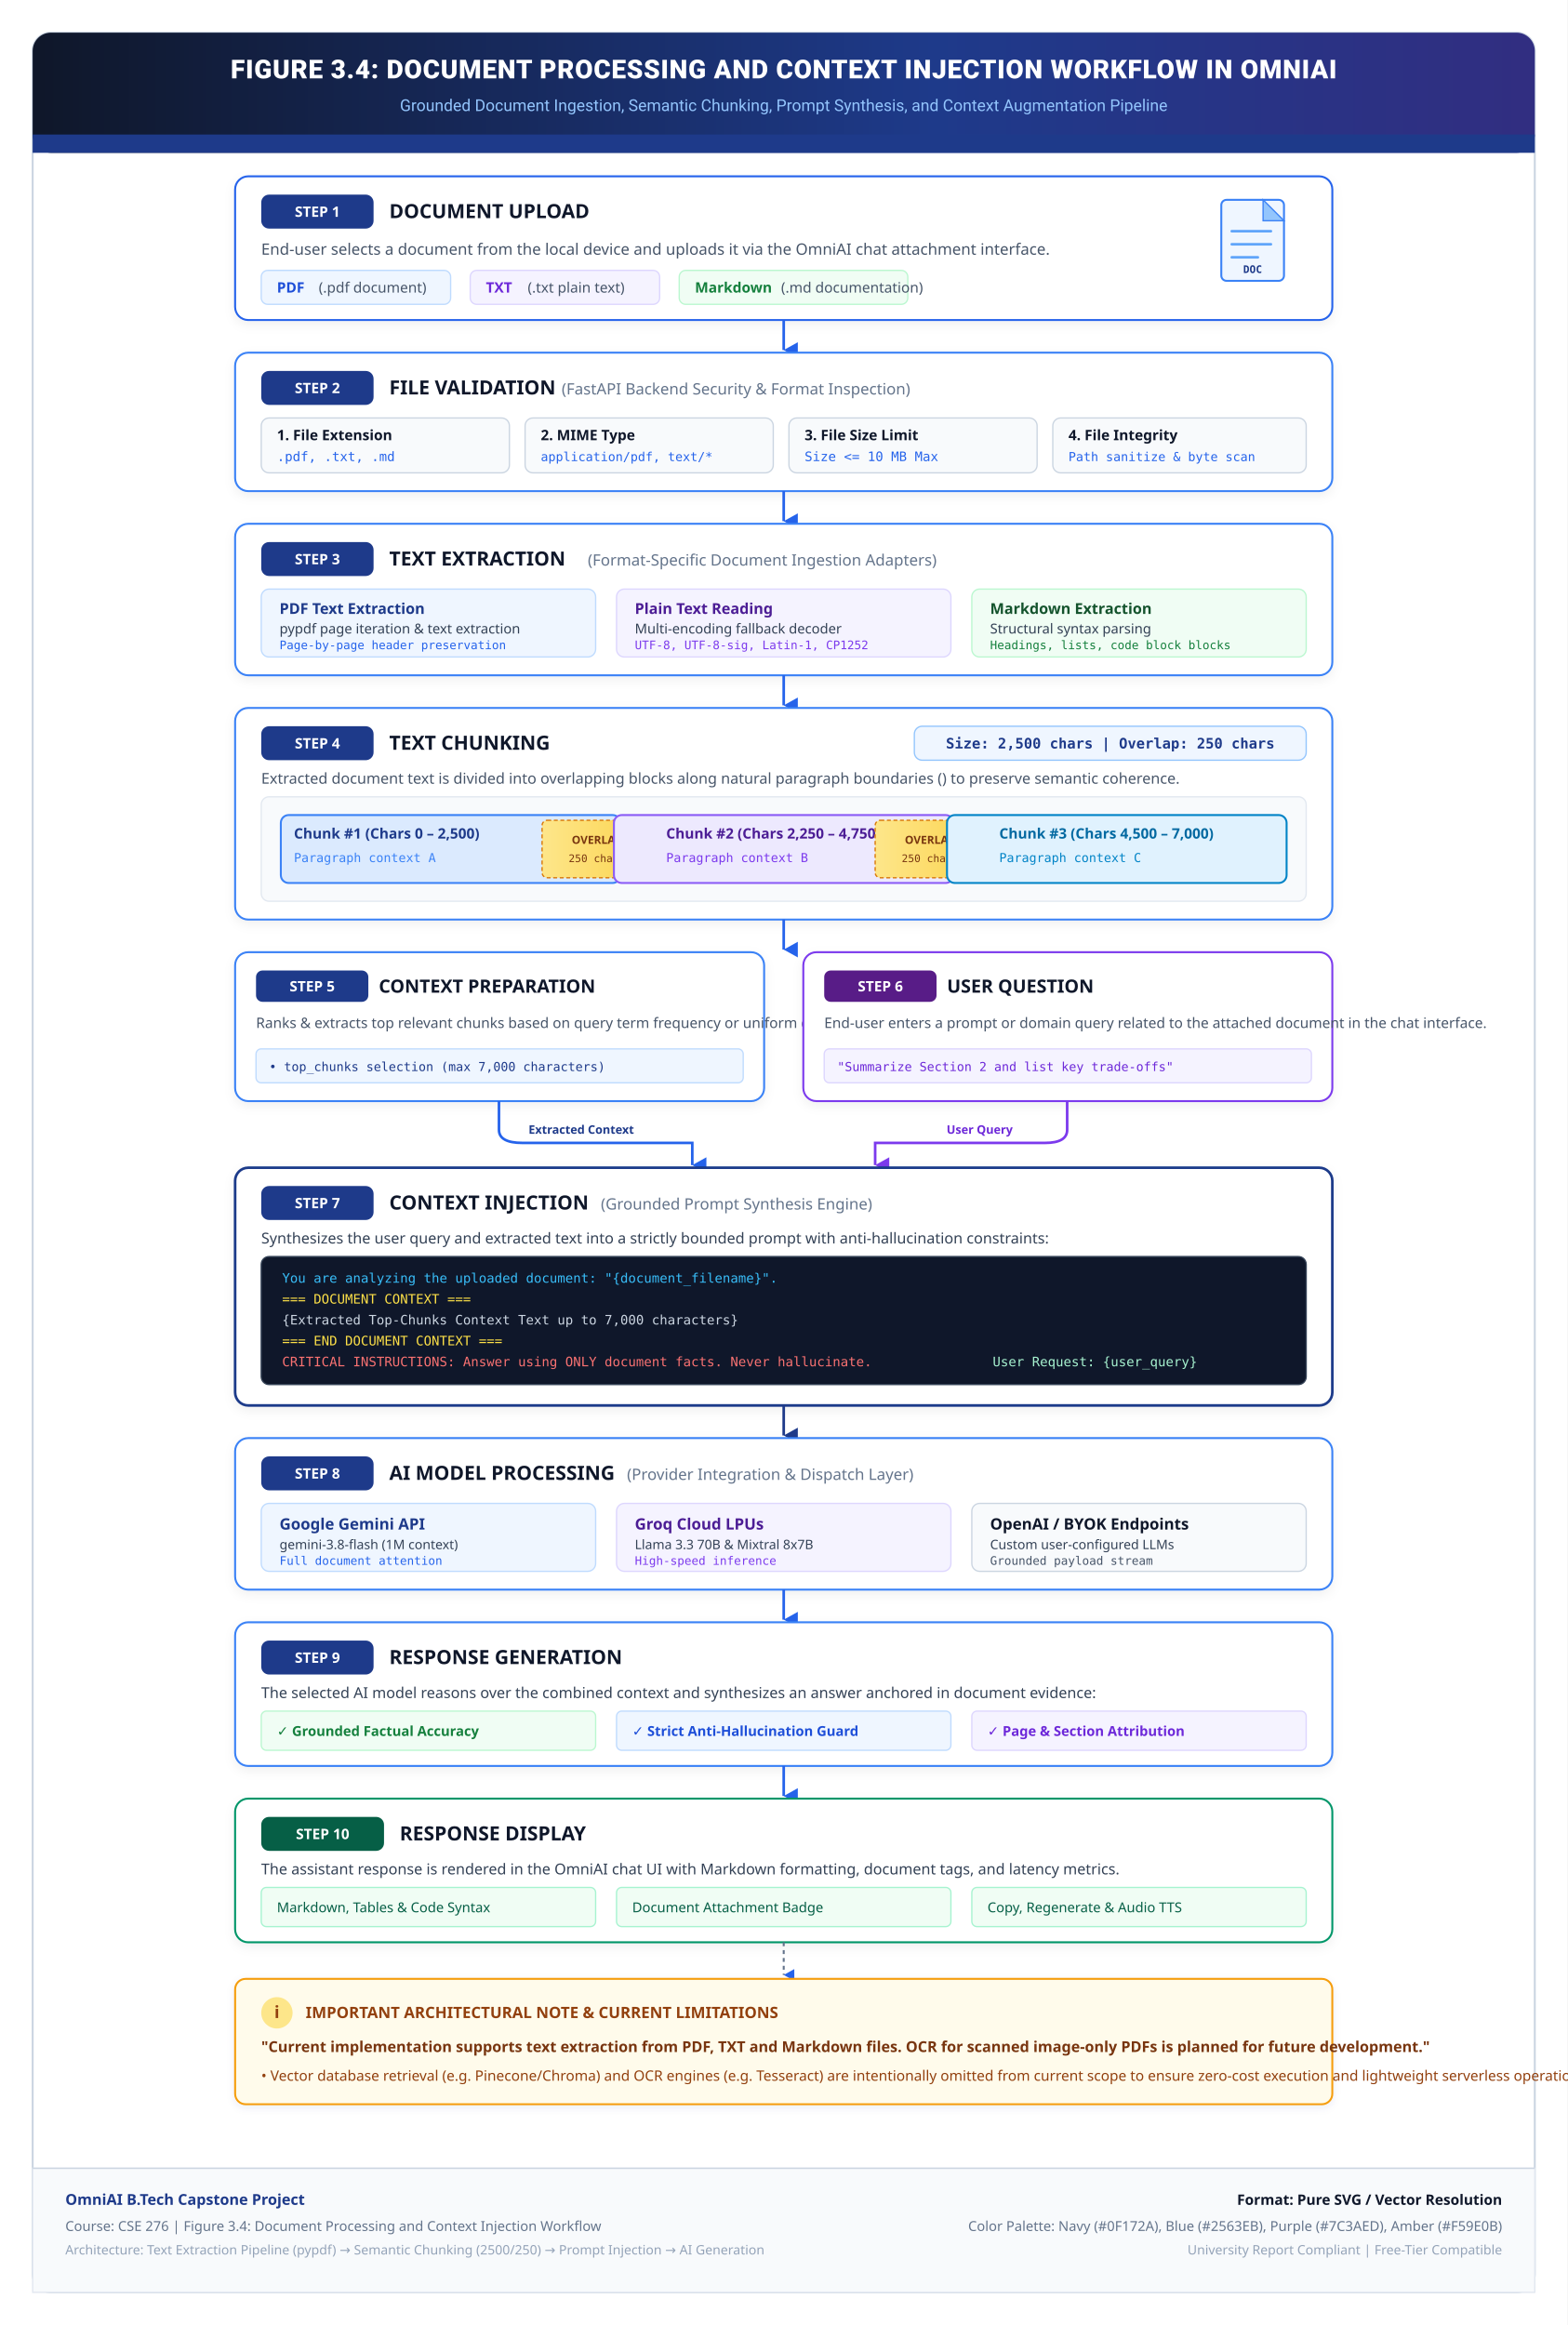
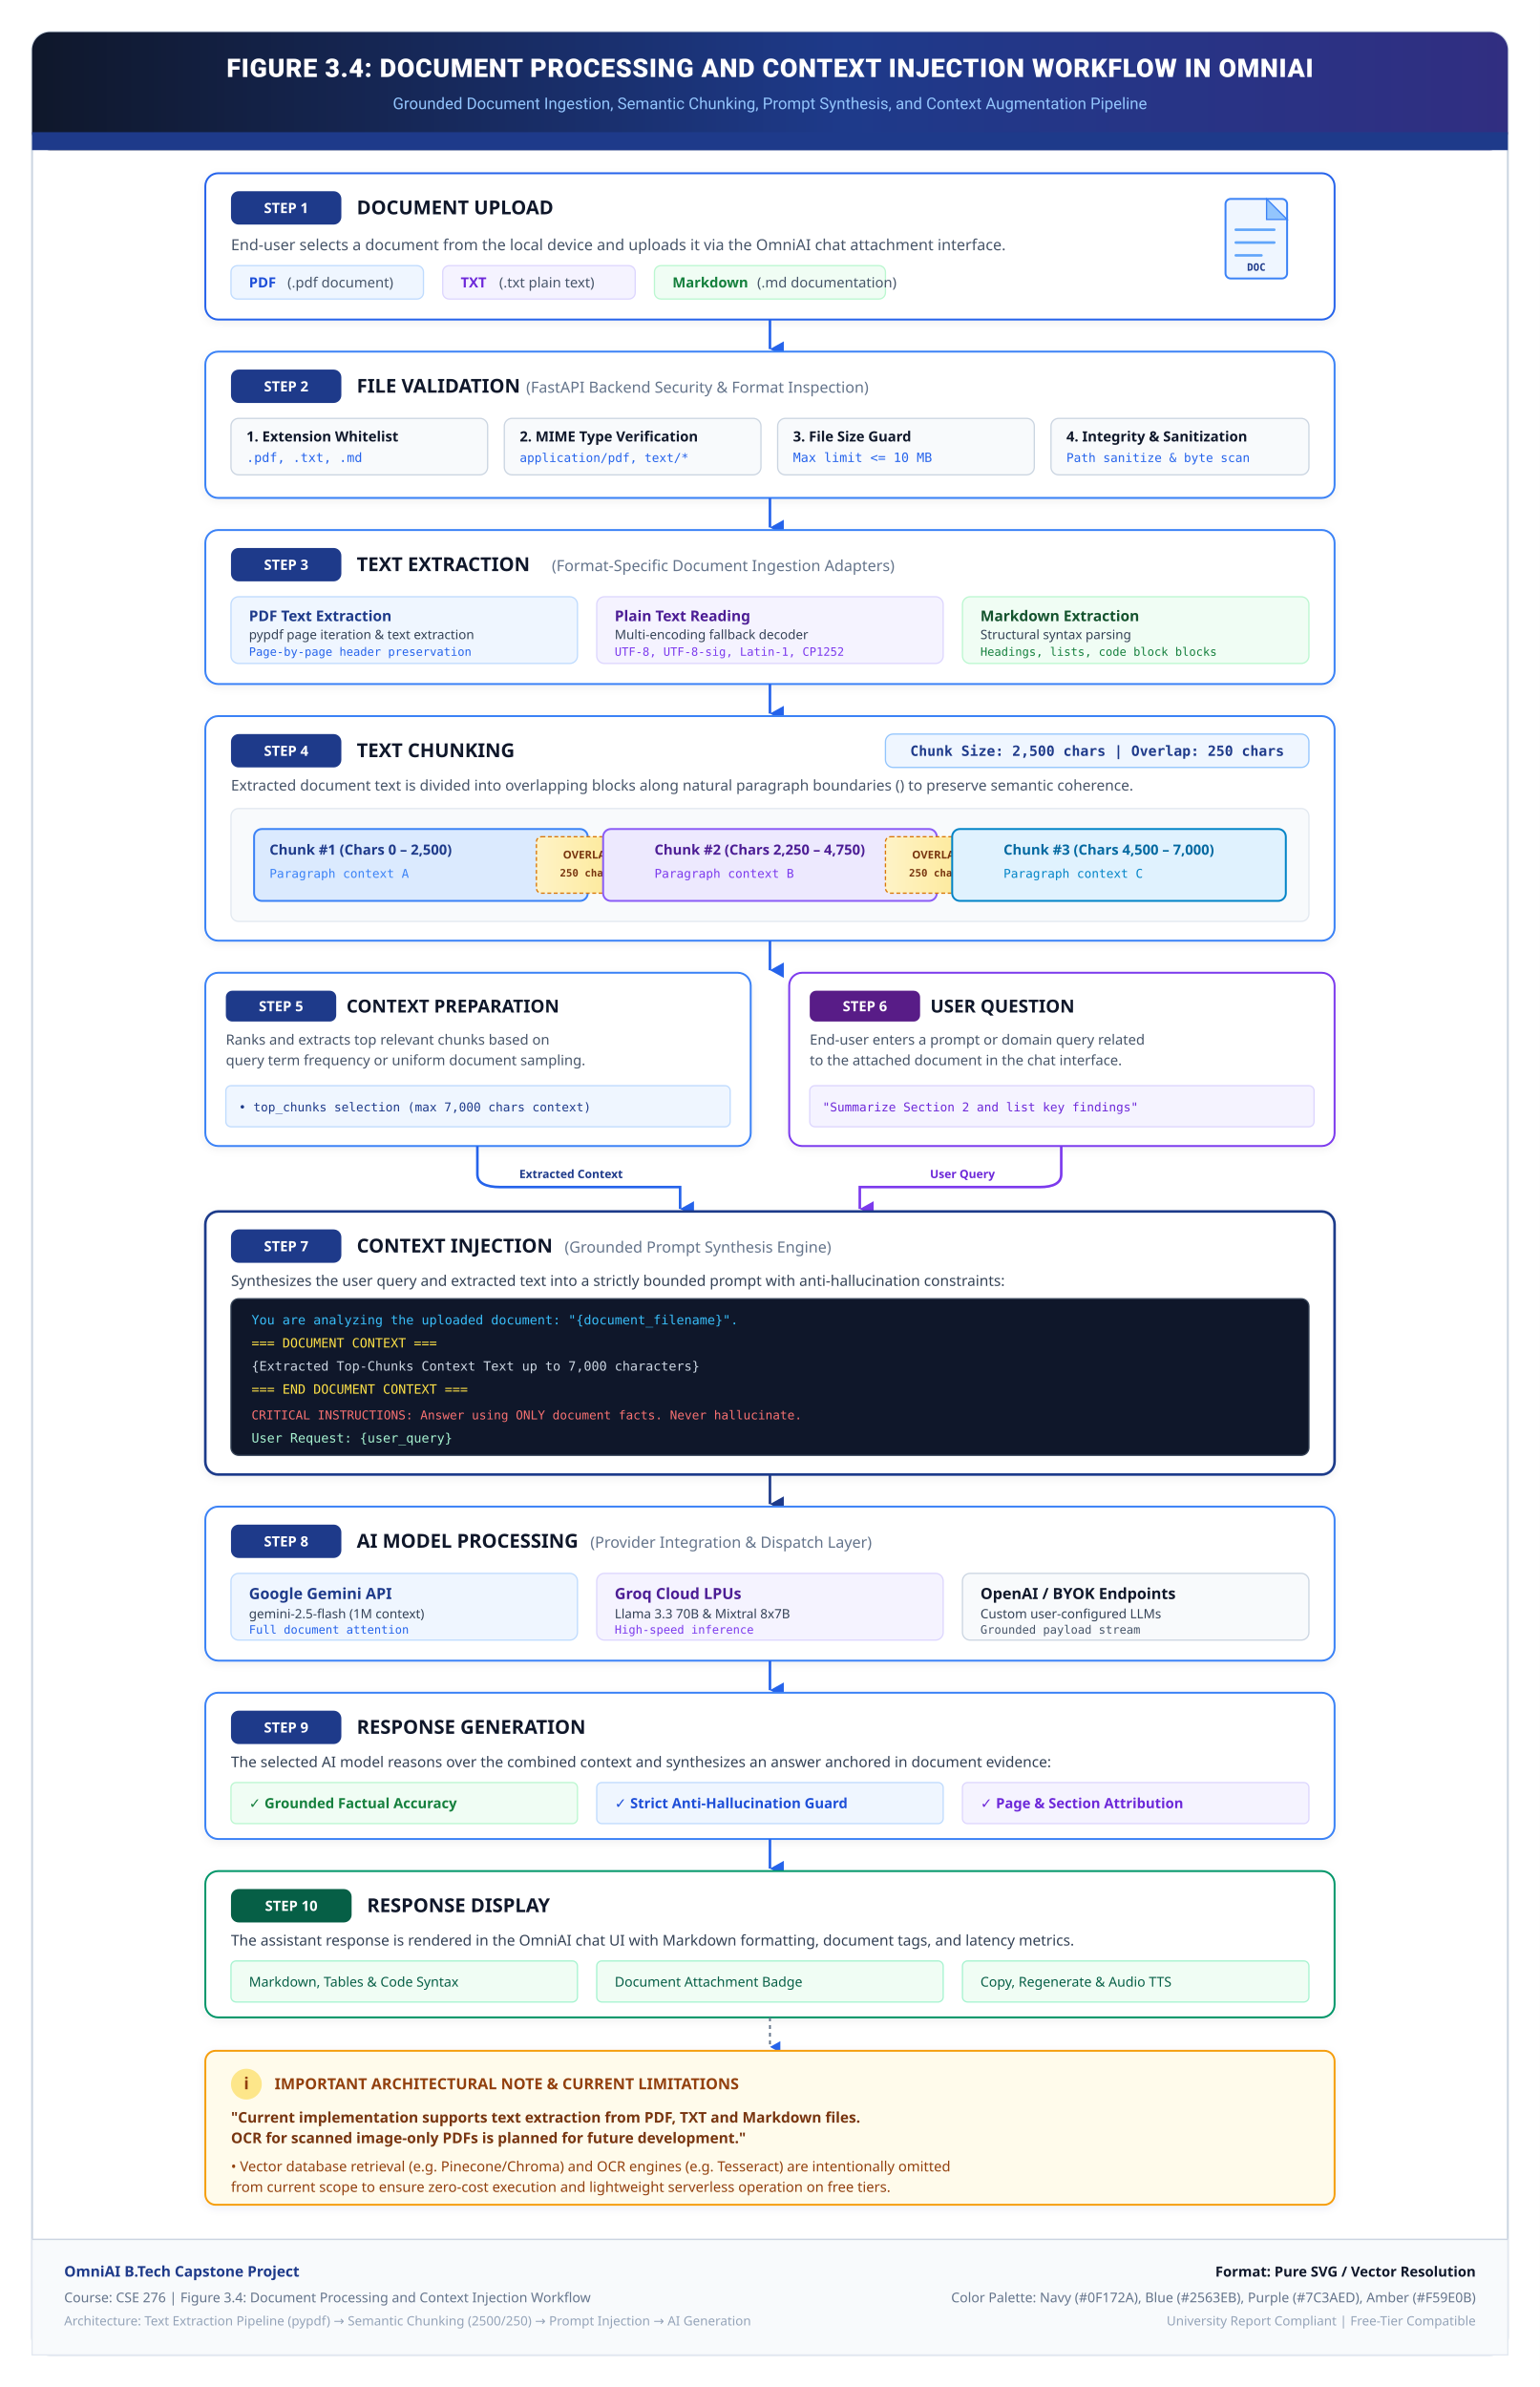
- <svg xmlns="http://www.w3.org/2000/svg" viewBox="0 0 1200 1780" width="100%" height="100%">
+ <svg xmlns="http://www.w3.org/2000/svg" viewBox="0 0 1200 1860" width="100%" height="100%">
  <defs>
    <linearGradient id="header-grad" x1="0%" y1="0%" x2="100%" y2="0%">
      <stop offset="0%" stop-color="#0F172A" />
-       <stop offset="60%" stop-color="#1E3A8A" />
+       <stop offset="55%" stop-color="#1E3A8A" />
      <stop offset="100%" stop-color="#312E81" />
    </linearGradient>
-     <linearGradient id="step-blue" x1="0%" y1="0%" x2="100%" y2="100%">
-       <stop offset="0%" stop-color="#EFF6FF" />
-       <stop offset="100%" stop-color="#DBEAFE" />
+     <linearGradient id="overlap-grad" x1="0%" y1="0%" x2="100%" y2="0%">
+       <stop offset="0%" stop-color="#FEF3C7" />
+       <stop offset="100%" stop-color="#FDE68A" />
    </linearGradient>
-     <linearGradient id="step-purple" x1="0%" y1="0%" x2="100%" y2="100%">
-       <stop offset="0%" stop-color="#F5F3FF" />
-       <stop offset="100%" stop-color="#EDE9FE" />
-     </linearGradient>
-     <linearGradient id="step-cyan" x1="0%" y1="0%" x2="100%" y2="100%">
-       <stop offset="0%" stop-color="#F0FDFA" />
-       <stop offset="100%" stop-color="#CCFBF1" />
-     </linearGradient>
-     <linearGradient id="step-amber" x1="0%" y1="0%" x2="100%" y2="100%">
-       <stop offset="0%" stop-color="#FFFBEB" />
-       <stop offset="100%" stop-color="#FEF3C7" />
-     </linearGradient>
-     <linearGradient id="overlap-grad" x1="0%" y1="0%" x2="100%" y2="0%">
-       <stop offset="0%" stop-color="#FDE68A" />
-       <stop offset="100%" stop-color="#FCD34D" />
-     </linearGradient>
-     <filter id="card-shadow" x="-3%" y="-4%" width="106%" height="110%" filterUnits="userSpaceOnUse">
-       <feDropShadow dx="0" dy="3" stdDeviation="4" flood-color="#0F172A" flood-opacity="0.06" />
+     <filter id="card-shadow" x="-2%" y="-3%" width="104%" height="108%" filterUnits="userSpaceOnUse">
+       <feDropShadow dx="0" dy="2" stdDeviation="3" flood-color="#0F172A" flood-opacity="0.06" />
    </filter>
-     <filter id="accent-shadow" x="-5%" y="-8%" width="110%" height="120%" filterUnits="userSpaceOnUse">
+     <filter id="accent-shadow" x="-2%" y="-4%" width="104%" height="110%" filterUnits="userSpaceOnUse">
      <feDropShadow dx="0" dy="2" stdDeviation="3" flood-color="#1E3A8A" flood-opacity="0.08" />
    </filter>
    <marker id="arrow-down" viewBox="0 0 10 10" refX="5" refY="9" markerWidth="6" markerHeight="6" orient="auto">
      <path d="M 0 0 L 10 0 L 5 9 z" fill="#2563EB" />
    </marker>
    <marker id="arrow-purple" viewBox="0 0 10 10" refX="5" refY="9" markerWidth="6" markerHeight="6" orient="auto">
      <path d="M 0 0 L 10 0 L 5 9 z" fill="#7C3AED" />
    </marker>
    <marker id="arrow-navy" viewBox="0 0 10 10" refX="5" refY="9" markerWidth="6" markerHeight="6" orient="auto">
      <path d="M 0 0 L 10 0 L 5 9 z" fill="#1E3A8A" />
    </marker>
  </defs>
-   <rect width="1200" height="1780" fill="#FFFFFF" />
-   <rect x="25" y="25" width="1150" height="1730" rx="14" fill="#FFFFFF" stroke="#CBD5E1" stroke-width="1.5" />
+   <rect width="1200" height="1860" fill="#FFFFFF" />
+   <rect x="25" y="25" width="1150" height="1810" rx="14" fill="#FFFFFF" stroke="#CBD5E1" stroke-width="1.5" />
  <rect x="25" y="25" width="1150" height="92" rx="14" fill="url(#header-grad)" />
  <rect x="25" y="103" width="1150" height="14" fill="#1E3A8A" />
  <text x="600" y="60" text-anchor="middle" font-family="-apple-system, BlinkMacSystemFont, 'Segoe UI', Roboto, Helvetica, Arial, sans-serif" font-size="20" font-weight="800" fill="#FFFFFF" letter-spacing="0.5">
    FIGURE 3.4: DOCUMENT PROCESSING AND CONTEXT INJECTION WORKFLOW IN OMNIAI
  </text>
  <text x="600" y="85" text-anchor="middle" font-family="-apple-system, BlinkMacSystemFont, 'Segoe UI', Roboto, Helvetica, Arial, sans-serif" font-size="12.5" font-weight="400" fill="#93C5FD">
    Grounded Document Ingestion, Semantic Chunking, Prompt Synthesis, and Context Augmentation Pipeline
  </text>
-   <g transform="translate(180, 135)">
-     <rect x="0" y="0" width="840" height="110" rx="10" fill="#FFFFFF" stroke="#2563EB" stroke-width="1.5" filter="url(#card-shadow)" />
+   <g transform="translate(160, 135)">
+     <rect x="0" y="0" width="880" height="114" rx="10" fill="#FFFFFF" stroke="#2563EB" stroke-width="1.5" filter="url(#card-shadow)" />
    <rect x="20" y="14" width="86" height="26" rx="6" fill="#1E3A8A" />
    <text x="63" y="31" text-anchor="middle" font-family="sans-serif" font-size="11" font-weight="700" fill="#FFFFFF">STEP 1</text>
    <text x="118" y="32" font-family="sans-serif" font-size="15" font-weight="700" fill="#0F172A">DOCUMENT UPLOAD</text>
    <text x="20" y="60" font-family="sans-serif" font-size="12" fill="#475569">
      End-user selects a document from the local device and uploads it via the OmniAI chat attachment interface.
    </text>
-     <g transform="translate(755, 18)">
+     <g transform="translate(795, 20)">
      <rect x="0" y="0" width="48" height="62" rx="4" fill="#EFF6FF" stroke="#3B82F6" stroke-width="1.5" />
      <path d="M 32 0 L 48 16 L 32 16 Z" fill="#93C5FD" stroke="#3B82F6" stroke-width="1" />
      <line x1="8" y1="24" x2="38" y2="24" stroke="#60A5FA" stroke-width="2" stroke-linecap="round" />
      <line x1="8" y1="34" x2="38" y2="34" stroke="#60A5FA" stroke-width="2" stroke-linecap="round" />
      <line x1="8" y1="44" x2="28" y2="44" stroke="#60A5FA" stroke-width="2" stroke-linecap="round" />
      <text x="24" y="56" text-anchor="middle" font-family="monospace" font-size="8" font-weight="700" fill="#1E3A8A">DOC</text>
    </g>
    <g transform="translate(20, 72)">
-       <rect x="0" y="0" width="145" height="26" rx="5" fill="#EFF6FF" stroke="#BFDBFE" stroke-width="1" />
-       <text x="12" y="17" font-family="sans-serif" font-size="11" font-weight="700" fill="#1D4ED8">PDF</text>
+       <rect x="0" y="0" width="150" height="26" rx="5" fill="#EFF6FF" stroke="#BFDBFE" stroke-width="1" />
+       <text x="14" y="17" font-family="sans-serif" font-size="11" font-weight="700" fill="#1D4ED8">PDF</text>
      <text x="44" y="17" font-family="sans-serif" font-size="11" fill="#475569">(.pdf document)</text>
-       <rect x="160" y="0" width="145" height="26" rx="5" fill="#F5F3FF" stroke="#DDD6FE" stroke-width="1" />
-       <text x="172" y="17" font-family="sans-serif" font-size="11" font-weight="700" fill="#6D28D9">TXT</text>
-       <text x="204" y="17" font-family="sans-serif" font-size="11" fill="#475569">(.txt plain text)</text>
-       <rect x="320" y="0" width="175" height="26" rx="5" fill="#F0FDF4" stroke="#BBF7D0" stroke-width="1" />
-       <text x="332" y="17" font-family="sans-serif" font-size="11" font-weight="700" fill="#15803D">Markdown</text>
-       <text x="398" y="17" font-family="sans-serif" font-size="11" fill="#475569">(.md documentation)</text>
-     </g>
-   </g>
-   <line x1="600" y1="245" x2="600" y2="268" stroke="#2563EB" stroke-width="2" marker-end="url(#arrow-down)" />
-   <g transform="translate(180, 270)">
-     <rect x="0" y="0" width="840" height="106" rx="10" fill="#FFFFFF" stroke="#3B82F6" stroke-width="1.5" filter="url(#card-shadow)" />
+       <rect x="165" y="0" width="150" height="26" rx="5" fill="#F5F3FF" stroke="#DDD6FE" stroke-width="1" />
+       <text x="179" y="17" font-family="sans-serif" font-size="11" font-weight="700" fill="#6D28D9">TXT</text>
+       <text x="209" y="17" font-family="sans-serif" font-size="11" fill="#475569">(.txt plain text)</text>
+       <rect x="330" y="0" width="180" height="26" rx="5" fill="#F0FDF4" stroke="#BBF7D0" stroke-width="1" />
+       <text x="344" y="17" font-family="sans-serif" font-size="11" font-weight="700" fill="#15803D">Markdown</text>
+       <text x="410" y="17" font-family="sans-serif" font-size="11" fill="#475569">(.md documentation)</text>
+     </g>
+   </g>
+   <line x1="600" y1="249" x2="600" y2="272" stroke="#2563EB" stroke-width="2" marker-end="url(#arrow-down)" />
+   <g transform="translate(160, 274)">
+     <rect x="0" y="0" width="880" height="114" rx="10" fill="#FFFFFF" stroke="#3B82F6" stroke-width="1.5" filter="url(#card-shadow)" />
    <rect x="20" y="14" width="86" height="26" rx="6" fill="#1E3A8A" />
    <text x="63" y="31" text-anchor="middle" font-family="sans-serif" font-size="11" font-weight="700" fill="#FFFFFF">STEP 2</text>
    <text x="118" y="32" font-family="sans-serif" font-size="15" font-weight="700" fill="#0F172A">FILE VALIDATION</text>
    <text x="250" y="32" font-family="sans-serif" font-size="12" fill="#64748B">(FastAPI Backend Security &amp; Format Inspection)</text>
-     <g transform="translate(20, 50)">
-       <rect x="0" y="0" width="190" height="42" rx="6" fill="#F8FAFC" stroke="#CBD5E1" stroke-width="1" />
-       <text x="12" y="17" font-family="sans-serif" font-size="11" font-weight="700" fill="#0F172A">1. File Extension</text>
-       <text x="12" y="33" font-family="monospace" font-size="10" fill="#2563EB">.pdf, .txt, .md</text>
-       <rect x="202" y="0" width="190" height="42" rx="6" fill="#F8FAFC" stroke="#CBD5E1" stroke-width="1" />
-       <text x="214" y="17" font-family="sans-serif" font-size="11" font-weight="700" fill="#0F172A">2. MIME Type</text>
-       <text x="214" y="33" font-family="monospace" font-size="9.5" fill="#2563EB">application/pdf, text/*</text>
-       <rect x="404" y="0" width="190" height="42" rx="6" fill="#F8FAFC" stroke="#CBD5E1" stroke-width="1" />
-       <text x="416" y="17" font-family="sans-serif" font-size="11" font-weight="700" fill="#0F172A">3. File Size Limit</text>
-       <text x="416" y="33" font-family="monospace" font-size="10" fill="#2563EB">Size &lt;= 10 MB Max</text>
-       <rect x="606" y="0" width="194" height="42" rx="6" fill="#F8FAFC" stroke="#CBD5E1" stroke-width="1" />
-       <text x="618" y="17" font-family="sans-serif" font-size="11" font-weight="700" fill="#0F172A">4. File Integrity</text>
-       <text x="618" y="33" font-family="monospace" font-size="9.5" fill="#2563EB">Path sanitize &amp; byte scan</text>
-     </g>
-   </g>
-   <line x1="600" y1="376" x2="600" y2="399" stroke="#2563EB" stroke-width="2" marker-end="url(#arrow-down)" />
-   <g transform="translate(180, 401)">
-     <rect x="0" y="0" width="840" height="116" rx="10" fill="#FFFFFF" stroke="#3B82F6" stroke-width="1.5" filter="url(#card-shadow)" />
+     <g transform="translate(20, 52)">
+       <rect x="0" y="0" width="200" height="44" rx="6" fill="#F8FAFC" stroke="#CBD5E1" stroke-width="1" />
+       <text x="12" y="18" font-family="sans-serif" font-size="11" font-weight="700" fill="#0F172A">1. Extension Whitelist</text>
+       <text x="12" y="34" font-family="monospace" font-size="10" fill="#2563EB">.pdf, .txt, .md</text>
+       <rect x="213" y="0" width="200" height="44" rx="6" fill="#F8FAFC" stroke="#CBD5E1" stroke-width="1" />
+       <text x="225" y="18" font-family="sans-serif" font-size="11" font-weight="700" fill="#0F172A">2. MIME Type Verification</text>
+       <text x="225" y="34" font-family="monospace" font-size="9.5" fill="#2563EB">application/pdf, text/*</text>
+       <rect x="426" y="0" width="200" height="44" rx="6" fill="#F8FAFC" stroke="#CBD5E1" stroke-width="1" />
+       <text x="438" y="18" font-family="sans-serif" font-size="11" font-weight="700" fill="#0F172A">3. File Size Guard</text>
+       <text x="438" y="34" font-family="monospace" font-size="10" fill="#2563EB">Max limit &lt;= 10 MB</text>
+       <rect x="639" y="0" width="201" height="44" rx="6" fill="#F8FAFC" stroke="#CBD5E1" stroke-width="1" />
+       <text x="651" y="18" font-family="sans-serif" font-size="11" font-weight="700" fill="#0F172A">4. Integrity &amp; Sanitization</text>
+       <text x="651" y="34" font-family="monospace" font-size="9.5" fill="#2563EB">Path sanitize &amp; byte scan</text>
+     </g>
+   </g>
+   <line x1="600" y1="388" x2="600" y2="411" stroke="#2563EB" stroke-width="2" marker-end="url(#arrow-down)" />
+   <g transform="translate(160, 413)">
+     <rect x="0" y="0" width="880" height="120" rx="10" fill="#FFFFFF" stroke="#3B82F6" stroke-width="1.5" filter="url(#card-shadow)" />
    <rect x="20" y="14" width="86" height="26" rx="6" fill="#1E3A8A" />
    <text x="63" y="31" text-anchor="middle" font-family="sans-serif" font-size="11" font-weight="700" fill="#FFFFFF">STEP 3</text>
    <text x="118" y="32" font-family="sans-serif" font-size="15" font-weight="700" fill="#0F172A">TEXT EXTRACTION</text>
    <text x="270" y="32" font-family="sans-serif" font-size="12" fill="#64748B">(Format-Specific Document Ingestion Adapters)</text>
-     <g transform="translate(20, 50)">
-       <rect x="0" y="0" width="256" height="52" rx="6" fill="#EFF6FF" stroke="#BFDBFE" stroke-width="1" />
+     <g transform="translate(20, 52)">
+       <rect x="0" y="0" width="270" height="52" rx="6" fill="#EFF6FF" stroke="#BFDBFE" stroke-width="1" />
      <text x="14" y="19" font-family="sans-serif" font-size="11.5" font-weight="700" fill="#1E3A8A">PDF Text Extraction</text>
-       <text x="14" y="34" font-family="sans-serif" font-size="10.5" fill="#334155">pypdf page iteration &amp; text extraction</text>
+       <text x="14" y="33" font-family="sans-serif" font-size="10" fill="#334155">pypdf page iteration &amp; text extraction</text>
      <text x="14" y="46" font-family="monospace" font-size="9" fill="#2563EB">Page-by-page header preservation</text>
-       <rect x="272" y="0" width="256" height="52" rx="6" fill="#F5F3FF" stroke="#DDD6FE" stroke-width="1" />
-       <text x="286" y="19" font-family="sans-serif" font-size="11.5" font-weight="700" fill="#4C1D95">Plain Text Reading</text>
-       <text x="286" y="34" font-family="sans-serif" font-size="10.5" fill="#334155">Multi-encoding fallback decoder</text>
-       <text x="286" y="46" font-family="monospace" font-size="9" fill="#7C3AED">UTF-8, UTF-8-sig, Latin-1, CP1252</text>
-       <rect x="544" y="0" width="256" height="52" rx="6" fill="#F0FDF4" stroke="#BBF7D0" stroke-width="1" />
-       <text x="558" y="19" font-family="sans-serif" font-size="11.5" font-weight="700" fill="#14532D">Markdown Extraction</text>
-       <text x="558" y="34" font-family="sans-serif" font-size="10.5" fill="#334155">Structural syntax parsing</text>
-       <text x="558" y="46" font-family="monospace" font-size="9" fill="#15803D">Headings, lists, code block blocks</text>
-     </g>
-   </g>
-   <line x1="600" y1="517" x2="600" y2="540" stroke="#2563EB" stroke-width="2" marker-end="url(#arrow-down)" />
-   <g transform="translate(180, 542)">
-     <rect x="0" y="0" width="840" height="162" rx="10" fill="#FFFFFF" stroke="#3B82F6" stroke-width="1.5" filter="url(#card-shadow)" />
+       <rect x="285" y="0" width="270" height="52" rx="6" fill="#F5F3FF" stroke="#DDD6FE" stroke-width="1" />
+       <text x="299" y="19" font-family="sans-serif" font-size="11.5" font-weight="700" fill="#4C1D95">Plain Text Reading</text>
+       <text x="299" y="33" font-family="sans-serif" font-size="10" fill="#334155">Multi-encoding fallback decoder</text>
+       <text x="299" y="46" font-family="monospace" font-size="9" fill="#7C3AED">UTF-8, UTF-8-sig, Latin-1, CP1252</text>
+       <rect x="570" y="0" width="270" height="52" rx="6" fill="#F0FDF4" stroke="#BBF7D0" stroke-width="1" />
+       <text x="584" y="19" font-family="sans-serif" font-size="11.5" font-weight="700" fill="#14532D">Markdown Extraction</text>
+       <text x="584" y="33" font-family="sans-serif" font-size="10" fill="#334155">Structural syntax parsing</text>
+       <text x="584" y="46" font-family="monospace" font-size="9" fill="#15803D">Headings, lists, code block blocks</text>
+     </g>
+   </g>
+   <line x1="600" y1="533" x2="600" y2="556" stroke="#2563EB" stroke-width="2" marker-end="url(#arrow-down)" />
+   <g transform="translate(160, 558)">
+     <rect x="0" y="0" width="880" height="175" rx="10" fill="#FFFFFF" stroke="#3B82F6" stroke-width="1.5" filter="url(#card-shadow)" />
    <rect x="20" y="14" width="86" height="26" rx="6" fill="#1E3A8A" />
    <text x="63" y="31" text-anchor="middle" font-family="sans-serif" font-size="11" font-weight="700" fill="#FFFFFF">STEP 4</text>
    <text x="118" y="32" font-family="sans-serif" font-size="15" font-weight="700" fill="#0F172A">TEXT CHUNKING</text>
-     <rect x="520" y="14" width="300" height="26" rx="6" fill="#EFF6FF" stroke="#93C5FD" stroke-width="1" />
-     <text x="670" y="31" text-anchor="middle" font-family="monospace" font-size="11" font-weight="700" fill="#1E3A8A">
-       Size: 2,500 chars | Overlap: 250 chars
+     <rect x="530" y="14" width="330" height="26" rx="6" fill="#EFF6FF" stroke="#93C5FD" stroke-width="1" />
+     <text x="695" y="31" text-anchor="middle" font-family="monospace" font-size="11" font-weight="700" fill="#1E3A8A">
+       Chunk Size: 2,500 chars | Overlap: 250 chars
    </text>
    <text x="20" y="58" font-family="sans-serif" font-size="11.5" fill="#475569">
      Extracted document text is divided into overlapping blocks along natural paragraph boundaries (

) to preserve semantic coherence.
    </text>
-     <g transform="translate(20, 68)">
-       <rect x="0" y="0" width="800" height="80" rx="6" fill="#F8FAFC" stroke="#E2E8F0" stroke-width="1" />
-       <rect x="15" y="14" width="260" height="52" rx="6" fill="#DBEAFE" stroke="#3B82F6" stroke-width="1.5" />
-       <text x="25" y="32" font-family="sans-serif" font-size="11" font-weight="700" fill="#1E3A8A">Chunk #1 (Chars 0 – 2,500)</text>
-       <text x="25" y="50" font-family="monospace" font-size="9.5" fill="#3B82F6">Paragraph context A</text>
-       <rect x="215" y="18" width="85" height="44" rx="4" fill="url(#overlap-grad)" stroke="#D97706" stroke-width="1" stroke-dasharray="3 2" />
-       <text x="257" y="36" text-anchor="middle" font-family="sans-serif" font-size="8.5" font-weight="700" fill="#78350F">OVERLAP</text>
-       <text x="257" y="50" text-anchor="middle" font-family="monospace" font-size="8" fill="#78350F">250 chars</text>
-       <rect x="270" y="14" width="260" height="52" rx="6" fill="#EDE9FE" stroke="#8B5CF6" stroke-width="1.5" />
-       <text x="310" y="32" font-family="sans-serif" font-size="11" font-weight="700" fill="#4C1D95">Chunk #2 (Chars 2,250 – 4,750)</text>
-       <text x="310" y="50" font-family="monospace" font-size="9.5" fill="#7C3AED">Paragraph context B</text>
-       <rect x="470" y="18" width="85" height="44" rx="4" fill="url(#overlap-grad)" stroke="#D97706" stroke-width="1" stroke-dasharray="3 2" />
-       <text x="512" y="36" text-anchor="middle" font-family="sans-serif" font-size="8.5" font-weight="700" fill="#78350F">OVERLAP</text>
-       <text x="512" y="50" text-anchor="middle" font-family="monospace" font-size="8" fill="#78350F">250 chars</text>
-       <rect x="525" y="14" width="260" height="52" rx="6" fill="#E0F2FE" stroke="#0284C7" stroke-width="1.5" />
-       <text x="565" y="32" font-family="sans-serif" font-size="11" font-weight="700" fill="#0369A1">Chunk #3 (Chars 4,500 – 7,000)</text>
-       <text x="565" y="50" font-family="monospace" font-size="9.5" fill="#0284C7">Paragraph context C</text>
-     </g>
-   </g>
-   <line x1="600" y1="704" x2="600" y2="727" stroke="#2563EB" stroke-width="2" marker-end="url(#arrow-down)" />
-   <g transform="translate(180, 729)">
-     <rect x="0" y="0" width="405" height="114" rx="10" fill="#FFFFFF" stroke="#3B82F6" stroke-width="1.5" filter="url(#card-shadow)" />
+     <g transform="translate(20, 72)">
+       <rect x="0" y="0" width="840" height="88" rx="6" fill="#F8FAFC" stroke="#E2E8F0" stroke-width="1" />
+       <rect x="18" y="16" width="260" height="56" rx="6" fill="#DBEAFE" stroke="#3B82F6" stroke-width="1.5" />
+       <text x="30" y="36" font-family="sans-serif" font-size="11" font-weight="700" fill="#1E3A8A">Chunk #1 (Chars 0 – 2,500)</text>
+       <text x="30" y="54" font-family="monospace" font-size="9.5" fill="#3B82F6">Paragraph context A</text>
+       <rect x="238" y="22" width="80" height="44" rx="4" fill="url(#overlap-grad)" stroke="#D97706" stroke-width="1" stroke-dasharray="3 2" />
+       <text x="278" y="39" text-anchor="middle" font-family="sans-serif" font-size="8.5" font-weight="800" fill="#78350F">OVERLAP</text>
+       <text x="278" y="53" text-anchor="middle" font-family="monospace" font-size="8" font-weight="700" fill="#78350F">250 chars</text>
+       <rect x="290" y="16" width="260" height="56" rx="6" fill="#EDE9FE" stroke="#8B5CF6" stroke-width="1.5" />
+       <text x="330" y="36" font-family="sans-serif" font-size="11" font-weight="700" fill="#4C1D95">Chunk #2 (Chars 2,250 – 4,750)</text>
+       <text x="330" y="54" font-family="monospace" font-size="9.5" fill="#7C3AED">Paragraph context B</text>
+       <rect x="510" y="22" width="80" height="44" rx="4" fill="url(#overlap-grad)" stroke="#D97706" stroke-width="1" stroke-dasharray="3 2" />
+       <text x="550" y="39" text-anchor="middle" font-family="sans-serif" font-size="8.5" font-weight="800" fill="#78350F">OVERLAP</text>
+       <text x="550" y="53" text-anchor="middle" font-family="monospace" font-size="8" font-weight="700" fill="#78350F">250 chars</text>
+       <rect x="562" y="16" width="260" height="56" rx="6" fill="#E0F2FE" stroke="#0284C7" stroke-width="1.5" />
+       <text x="602" y="36" font-family="sans-serif" font-size="11" font-weight="700" fill="#0369A1">Chunk #3 (Chars 4,500 – 7,000)</text>
+       <text x="602" y="54" font-family="monospace" font-size="9.5" fill="#0284C7">Paragraph context C</text>
+     </g>
+   </g>
+   <line x1="600" y1="733" x2="600" y2="756" stroke="#2563EB" stroke-width="2" marker-end="url(#arrow-down)" />
+   <g transform="translate(160, 758)">
+     <rect x="0" y="0" width="425" height="135" rx="10" fill="#FFFFFF" stroke="#3B82F6" stroke-width="1.5" filter="url(#card-shadow)" />
    <rect x="16" y="14" width="86" height="24" rx="5" fill="#1E3A8A" />
    <text x="59" y="30" text-anchor="middle" font-family="sans-serif" font-size="11" font-weight="700" fill="#FFFFFF">STEP 5</text>
    <text x="110" y="31" font-family="sans-serif" font-size="14" font-weight="700" fill="#0F172A">CONTEXT PREPARATION</text>
-     <text x="16" y="58" font-family="sans-serif" font-size="11" fill="#475569">
-       Ranks &amp; extracts top relevant chunks based on query term frequency or uniform document sampling.
-     </text>
-     <rect x="16" y="74" width="373" height="26" rx="4" fill="#EFF6FF" stroke="#BFDBFE" stroke-width="1" />
-     <text x="26" y="91" font-family="monospace" font-size="9.5" fill="#1E3A8A">
-       • top_chunks selection (max 7,000 characters)
-     </text>
-   </g>
-   <g transform="translate(615, 729)">
-     <rect x="0" y="0" width="405" height="114" rx="10" fill="#FFFFFF" stroke="#7C3AED" stroke-width="1.5" filter="url(#card-shadow)" />
+     <text x="16" y="56" font-family="sans-serif" font-size="11" fill="#475569">
+       Ranks and extracts top relevant chunks based on
+     </text>
+     <text x="16" y="72" font-family="sans-serif" font-size="11" fill="#475569">
+       query term frequency or uniform document sampling.
+     </text>
+     <rect x="16" y="88" width="393" height="32" rx="4" fill="#EFF6FF" stroke="#BFDBFE" stroke-width="1" />
+     <text x="26" y="108" font-family="monospace" font-size="9.5" fill="#1E3A8A">
+       • top_chunks selection (max 7,000 chars context)
+     </text>
+   </g>
+   <g transform="translate(615, 758)">
+     <rect x="0" y="0" width="425" height="135" rx="10" fill="#FFFFFF" stroke="#7C3AED" stroke-width="1.5" filter="url(#card-shadow)" />
    <rect x="16" y="14" width="86" height="24" rx="5" fill="#581C87" />
    <text x="59" y="30" text-anchor="middle" font-family="sans-serif" font-size="11" font-weight="700" fill="#FFFFFF">STEP 6</text>
    <text x="110" y="31" font-family="sans-serif" font-size="14" font-weight="700" fill="#0F172A">USER QUESTION</text>
-     <text x="16" y="58" font-family="sans-serif" font-size="11" fill="#475569">
-       End-user enters a prompt or domain query related to the attached document in the chat interface.
-     </text>
-     <rect x="16" y="74" width="373" height="26" rx="4" fill="#F5F3FF" stroke="#DDD6FE" stroke-width="1" />
-     <text x="26" y="91" font-family="monospace" font-size="9.5" fill="#6D28D9">
-       "Summarize Section 2 and list key trade-offs"
-     </text>
-   </g>
-   <path d="M 382 843 L 382 865 Q 382 875 400 875 L 530 875 L 530 892" fill="none" stroke="#2563EB" stroke-width="2" marker-end="url(#arrow-down)" />
-   <path d="M 817 843 L 817 865 Q 817 875 800 875 L 670 875 L 670 892" fill="none" stroke="#7C3AED" stroke-width="2" marker-end="url(#arrow-purple)" />
-   <text x="445" y="868" text-anchor="middle" font-family="sans-serif" font-size="9" font-weight="700" fill="#1E3A8A">Extracted Context</text>
-   <text x="750" y="868" text-anchor="middle" font-family="sans-serif" font-size="9" font-weight="700" fill="#6D28D9">User Query</text>
-   <g transform="translate(180, 894)">
-     <rect x="0" y="0" width="840" height="182" rx="10" fill="#FFFFFF" stroke="#1E3A8A" stroke-width="2" filter="url(#card-shadow)" />
+     <text x="16" y="56" font-family="sans-serif" font-size="11" fill="#475569">
+       End-user enters a prompt or domain query related
+     </text>
+     <text x="16" y="72" font-family="sans-serif" font-size="11" fill="#475569">
+       to the attached document in the chat interface.
+     </text>
+     <rect x="16" y="88" width="393" height="32" rx="4" fill="#F5F3FF" stroke="#DDD6FE" stroke-width="1" />
+     <text x="26" y="108" font-family="monospace" font-size="9.5" fill="#6D28D9">
+       "Summarize Section 2 and list key findings"
+     </text>
+   </g>
+   <path d="M 372 893 L 372 915 Q 372 925 390 925 L 530 925 L 530 942" fill="none" stroke="#2563EB" stroke-width="2" marker-end="url(#arrow-down)" />
+   <path d="M 827 893 L 827 915 Q 827 925 810 925 L 670 925 L 670 942" fill="none" stroke="#7C3AED" stroke-width="2" marker-end="url(#arrow-purple)" />
+   <text x="445" y="918" text-anchor="middle" font-family="sans-serif" font-size="9" font-weight="700" fill="#1E3A8A">Extracted Context</text>
+   <text x="750" y="918" text-anchor="middle" font-family="sans-serif" font-size="9" font-weight="700" fill="#6D28D9">User Query</text>
+   <g transform="translate(160, 944)">
+     <rect x="0" y="0" width="880" height="205" rx="10" fill="#FFFFFF" stroke="#1E3A8A" stroke-width="2" filter="url(#card-shadow)" />
    <rect x="20" y="14" width="86" height="26" rx="6" fill="#1E3A8A" />
    <text x="63" y="31" text-anchor="middle" font-family="sans-serif" font-size="11" font-weight="700" fill="#FFFFFF">STEP 7</text>
    <text x="118" y="32" font-family="sans-serif" font-size="15" font-weight="700" fill="#0F172A">CONTEXT INJECTION</text>
    <text x="280" y="32" font-family="sans-serif" font-size="12" fill="#64748B">(Grounded Prompt Synthesis Engine)</text>
    <text x="20" y="58" font-family="sans-serif" font-size="11.5" fill="#334155">
      Synthesizes the user query and extracted text into a strictly bounded prompt with anti-hallucination constraints:
    </text>
    <g transform="translate(20, 68)">
-       <rect x="0" y="0" width="800" height="98" rx="6" fill="#0F172A" stroke="#334155" stroke-width="1" />
+       <rect x="0" y="0" width="840" height="122" rx="6" fill="#0F172A" stroke="#334155" stroke-width="1" />
      <text x="16" y="20" font-family="monospace" font-size="10" fill="#38BDF8">You are analyzing the uploaded document: "{document_filename}".</text>
-       <text x="16" y="36" font-family="monospace" font-size="10" fill="#FDE047">=== DOCUMENT CONTEXT ===</text>
-       <text x="16" y="52" font-family="monospace" font-size="10" fill="#CBD5E1">{Extracted Top-Chunks Context Text up to 7,000 characters}</text>
-       <text x="16" y="68" font-family="monospace" font-size="10" fill="#FDE047">=== END DOCUMENT CONTEXT ===</text>
-       <text x="16" y="84" font-family="monospace" font-size="10" fill="#F87171">CRITICAL INSTRUCTIONS: Answer using ONLY document facts. Never hallucinate.</text>
-       <text x="560" y="84" font-family="monospace" font-size="10" fill="#A7F3D0">User Request: {user_query}</text>
-     </g>
-   </g>
-   <line x1="600" y1="1076" x2="600" y2="1099" stroke="#1E3A8A" stroke-width="2" marker-end="url(#arrow-navy)" />
-   <g transform="translate(180, 1101)">
-     <rect x="0" y="0" width="840" height="116" rx="10" fill="#FFFFFF" stroke="#3B82F6" stroke-width="1.5" filter="url(#card-shadow)" />
+       <text x="16" y="38" font-family="monospace" font-size="10" fill="#FDE047">=== DOCUMENT CONTEXT ===</text>
+       <text x="16" y="56" font-family="monospace" font-size="10" fill="#CBD5E1">{Extracted Top-Chunks Context Text up to 7,000 characters}</text>
+       <text x="16" y="74" font-family="monospace" font-size="10" fill="#FDE047">=== END DOCUMENT CONTEXT ===</text>
+       <text x="16" y="94" font-family="monospace" font-size="9.5" fill="#F87171">CRITICAL INSTRUCTIONS: Answer using ONLY document facts. Never hallucinate.</text>
+       <text x="16" y="112" font-family="monospace" font-size="10" fill="#A7F3D0">User Request: {user_query}</text>
+     </g>
+   </g>
+   <line x1="600" y1="1149" x2="600" y2="1172" stroke="#1E3A8A" stroke-width="2" marker-end="url(#arrow-navy)" />
+   <g transform="translate(160, 1174)">
+     <rect x="0" y="0" width="880" height="120" rx="10" fill="#FFFFFF" stroke="#3B82F6" stroke-width="1.5" filter="url(#card-shadow)" />
    <rect x="20" y="14" width="86" height="26" rx="6" fill="#1E3A8A" />
    <text x="63" y="31" text-anchor="middle" font-family="sans-serif" font-size="11" font-weight="700" fill="#FFFFFF">STEP 8</text>
    <text x="118" y="32" font-family="sans-serif" font-size="15" font-weight="700" fill="#0F172A">AI MODEL PROCESSING</text>
    <text x="300" y="32" font-family="sans-serif" font-size="12" fill="#64748B">(Provider Integration &amp; Dispatch Layer)</text>
-     <g transform="translate(20, 50)">
-       <rect x="0" y="0" width="256" height="52" rx="6" fill="#EFF6FF" stroke="#BFDBFE" stroke-width="1" />
+     <g transform="translate(20, 52)">
+       <rect x="0" y="0" width="270" height="52" rx="6" fill="#EFF6FF" stroke="#BFDBFE" stroke-width="1" />
      <text x="14" y="20" font-family="sans-serif" font-size="12" font-weight="700" fill="#1E3A8A">Google Gemini API</text>
-       <text x="14" y="35" font-family="sans-serif" font-size="10" fill="#334155">gemini-3.8-flash (1M context)</text>
+       <text x="14" y="35" font-family="sans-serif" font-size="10" fill="#334155">gemini-2.5-flash (1M context)</text>
      <text x="14" y="47" font-family="monospace" font-size="9" fill="#2563EB">Full document attention</text>
-       <rect x="272" y="0" width="256" height="52" rx="6" fill="#F5F3FF" stroke="#DDD6FE" stroke-width="1" />
-       <text x="286" y="20" font-family="sans-serif" font-size="12" font-weight="700" fill="#4C1D95">Groq Cloud LPUs</text>
-       <text x="286" y="35" font-family="sans-serif" font-size="10" fill="#334155">Llama 3.3 70B &amp; Mixtral 8x7B</text>
-       <text x="286" y="47" font-family="monospace" font-size="9" fill="#7C3AED">High-speed inference</text>
-       <rect x="544" y="0" width="256" height="52" rx="6" fill="#F8FAFC" stroke="#CBD5E1" stroke-width="1" />
-       <text x="558" y="20" font-family="sans-serif" font-size="12" font-weight="700" fill="#0F172A">OpenAI / BYOK Endpoints</text>
-       <text x="558" y="35" font-family="sans-serif" font-size="10" fill="#334155">Custom user-configured LLMs</text>
-       <text x="558" y="47" font-family="monospace" font-size="9" fill="#475569">Grounded payload stream</text>
-     </g>
-   </g>
-   <line x1="600" y1="1217" x2="600" y2="1240" stroke="#2563EB" stroke-width="2" marker-end="url(#arrow-down)" />
-   <g transform="translate(180, 1242)">
-     <rect x="0" y="0" width="840" height="110" rx="10" fill="#FFFFFF" stroke="#3B82F6" stroke-width="1.5" filter="url(#card-shadow)" />
+       <rect x="285" y="0" width="270" height="52" rx="6" fill="#F5F3FF" stroke="#DDD6FE" stroke-width="1" />
+       <text x="299" y="20" font-family="sans-serif" font-size="12" font-weight="700" fill="#4C1D95">Groq Cloud LPUs</text>
+       <text x="299" y="35" font-family="sans-serif" font-size="10" fill="#334155">Llama 3.3 70B &amp; Mixtral 8x7B</text>
+       <text x="299" y="47" font-family="monospace" font-size="9" fill="#7C3AED">High-speed inference</text>
+       <rect x="570" y="0" width="270" height="52" rx="6" fill="#F8FAFC" stroke="#CBD5E1" stroke-width="1" />
+       <text x="584" y="20" font-family="sans-serif" font-size="12" font-weight="700" fill="#0F172A">OpenAI / BYOK Endpoints</text>
+       <text x="584" y="35" font-family="sans-serif" font-size="10" fill="#334155">Custom user-configured LLMs</text>
+       <text x="584" y="47" font-family="monospace" font-size="9" fill="#475569">Grounded payload stream</text>
+     </g>
+   </g>
+   <line x1="600" y1="1294" x2="600" y2="1317" stroke="#2563EB" stroke-width="2" marker-end="url(#arrow-down)" />
+   <g transform="translate(160, 1319)">
+     <rect x="0" y="0" width="880" height="114" rx="10" fill="#FFFFFF" stroke="#3B82F6" stroke-width="1.5" filter="url(#card-shadow)" />
    <rect x="20" y="14" width="86" height="26" rx="6" fill="#1E3A8A" />
    <text x="63" y="31" text-anchor="middle" font-family="sans-serif" font-size="11" font-weight="700" fill="#FFFFFF">STEP 9</text>
    <text x="118" y="32" font-family="sans-serif" font-size="15" font-weight="700" fill="#0F172A">RESPONSE GENERATION</text>
    <text x="20" y="58" font-family="sans-serif" font-size="11.5" fill="#334155">
      The selected AI model reasons over the combined context and synthesizes an answer anchored in document evidence:
    </text>
-     <g transform="translate(20, 68)">
-       <rect x="0" y="0" width="256" height="30" rx="4" fill="#F0FDF4" stroke="#BBF7D0" stroke-width="1" />
-       <text x="12" y="19" font-family="sans-serif" font-size="10.5" font-weight="700" fill="#15803D">✓ Grounded Factual Accuracy</text>
-       <rect x="272" y="0" width="256" height="30" rx="4" fill="#EFF6FF" stroke="#BFDBFE" stroke-width="1" />
-       <text x="284" y="19" font-family="sans-serif" font-size="10.5" font-weight="700" fill="#1D4ED8">✓ Strict Anti-Hallucination Guard</text>
-       <rect x="544" y="0" width="256" height="30" rx="4" fill="#F5F3FF" stroke="#DDD6FE" stroke-width="1" />
-       <text x="556" y="19" font-family="sans-serif" font-size="10.5" font-weight="700" fill="#6D28D9">✓ Page &amp; Section Attribution</text>
-     </g>
-   </g>
-   <line x1="600" y1="1352" x2="600" y2="1375" stroke="#2563EB" stroke-width="2" marker-end="url(#arrow-down)" />
-   <g transform="translate(180, 1377)">
-     <rect x="0" y="0" width="840" height="110" rx="10" fill="#FFFFFF" stroke="#059669" stroke-width="1.5" filter="url(#card-shadow)" />
+     <g transform="translate(20, 70)">
+       <rect x="0" y="0" width="270" height="32" rx="4" fill="#F0FDF4" stroke="#BBF7D0" stroke-width="1" />
+       <text x="14" y="20" font-family="sans-serif" font-size="11" font-weight="700" fill="#15803D">✓ Grounded Factual Accuracy</text>
+       <rect x="285" y="0" width="270" height="32" rx="4" fill="#EFF6FF" stroke="#BFDBFE" stroke-width="1" />
+       <text x="299" y="20" font-family="sans-serif" font-size="11" font-weight="700" fill="#1D4ED8">✓ Strict Anti-Hallucination Guard</text>
+       <rect x="570" y="0" width="270" height="32" rx="4" fill="#F5F3FF" stroke="#DDD6FE" stroke-width="1" />
+       <text x="584" y="20" font-family="sans-serif" font-size="11" font-weight="700" fill="#6D28D9">✓ Page &amp; Section Attribution</text>
+     </g>
+   </g>
+   <line x1="600" y1="1433" x2="600" y2="1456" stroke="#2563EB" stroke-width="2" marker-end="url(#arrow-down)" />
+   <g transform="translate(160, 1458)">
+     <rect x="0" y="0" width="880" height="114" rx="10" fill="#FFFFFF" stroke="#059669" stroke-width="1.5" filter="url(#card-shadow)" />
    <rect x="20" y="14" width="94" height="26" rx="6" fill="#065F46" />
    <text x="67" y="31" text-anchor="middle" font-family="sans-serif" font-size="11" font-weight="700" fill="#FFFFFF">STEP 10</text>
    <text x="126" y="32" font-family="sans-serif" font-size="15" font-weight="700" fill="#0F172A">RESPONSE DISPLAY</text>
    <text x="20" y="58" font-family="sans-serif" font-size="11.5" fill="#334155">
      The assistant response is rendered in the OmniAI chat UI with Markdown formatting, document tags, and latency metrics.
    </text>
-     <g transform="translate(20, 68)">
-       <rect x="0" y="0" width="256" height="30" rx="4" fill="#F0FDF4" stroke="#A7F3D0" stroke-width="1" />
-       <text x="12" y="19" font-family="sans-serif" font-size="10.5" fill="#065F46">Markdown, Tables &amp; Code Syntax</text>
-       <rect x="272" y="0" width="256" height="30" rx="4" fill="#F0FDF4" stroke="#A7F3D0" stroke-width="1" />
-       <text x="284" y="19" font-family="sans-serif" font-size="10.5" fill="#065F46">Document Attachment Badge</text>
-       <rect x="544" y="0" width="256" height="30" rx="4" fill="#F0FDF4" stroke="#A7F3D0" stroke-width="1" />
-       <text x="556" y="19" font-family="sans-serif" font-size="10.5" fill="#065F46">Copy, Regenerate &amp; Audio TTS</text>
-     </g>
-   </g>
-   <line x1="600" y1="1487" x2="600" y2="1512" stroke="#64748B" stroke-width="1.5" stroke-dasharray="3 3" marker-end="url(#arrow-down)" />
-   <g transform="translate(180, 1515)">
-     <rect x="0" y="0" width="840" height="96" rx="8" fill="#FFFBEB" stroke="#F59E0B" stroke-width="1.5" filter="url(#accent-shadow)" />
+     <g transform="translate(20, 70)">
+       <rect x="0" y="0" width="270" height="32" rx="4" fill="#F0FDF4" stroke="#A7F3D0" stroke-width="1" />
+       <text x="14" y="20" font-family="sans-serif" font-size="10.5" fill="#065F46">Markdown, Tables &amp; Code Syntax</text>
+       <rect x="285" y="0" width="270" height="32" rx="4" fill="#F0FDF4" stroke="#A7F3D0" stroke-width="1" />
+       <text x="299" y="20" font-family="sans-serif" font-size="10.5" fill="#065F46">Document Attachment Badge</text>
+       <rect x="570" y="0" width="270" height="32" rx="4" fill="#F0FDF4" stroke="#A7F3D0" stroke-width="1" />
+       <text x="584" y="20" font-family="sans-serif" font-size="10.5" fill="#065F46">Copy, Regenerate &amp; Audio TTS</text>
+     </g>
+   </g>
+   <line x1="600" y1="1572" x2="600" y2="1595" stroke="#64748B" stroke-width="1.5" stroke-dasharray="3 3" marker-end="url(#arrow-down)" />
+   <g transform="translate(160, 1598)">
+     <rect x="0" y="0" width="880" height="120" rx="8" fill="#FFFBEB" stroke="#F59E0B" stroke-width="1.5" filter="url(#accent-shadow)" />
    <g transform="translate(20, 14)">
      <circle cx="12" cy="12" r="12" fill="#FDE68A" />
      <text x="12" y="16" text-anchor="middle" font-family="sans-serif" font-size="13" font-weight="800" fill="#92400E">i</text>
      <text x="34" y="16" font-family="sans-serif" font-size="12" font-weight="700" fill="#92400E">
        IMPORTANT ARCHITECTURAL NOTE &amp; CURRENT LIMITATIONS
      </text>
      <text x="0" y="42" font-family="sans-serif" font-size="11.5" font-weight="600" fill="#78350F">
-         "Current implementation supports text extraction from PDF, TXT and Markdown files. OCR for scanned image-only PDFs is planned for future development."
-       </text>
-       <text x="0" y="64" font-family="sans-serif" font-size="11" fill="#92400E">
-         • Vector database retrieval (e.g. Pinecone/Chroma) and OCR engines (e.g. Tesseract) are intentionally omitted from current scope to ensure zero-cost execution and lightweight serverless operation on free tiers.
-       </text>
-     </g>
-   </g>
-   <rect x="25" y="1660" width="1150" height="95" rx="0" fill="#F8FAFC" stroke="#E2E8F0" stroke-width="1" />
-   <line x1="25" y1="1660" x2="1175" y2="1660" stroke="#CBD5E1" stroke-width="1" />
-   <text x="50" y="1688" font-family="sans-serif" font-size="11.5" font-weight="700" fill="#1E3A8A">
+         "Current implementation supports text extraction from PDF, TXT and Markdown files.
+       </text>
+       <text x="0" y="58" font-family="sans-serif" font-size="11.5" font-weight="600" fill="#78350F">
+         OCR for scanned image-only PDFs is planned for future development."
+       </text>
+       <text x="0" y="80" font-family="sans-serif" font-size="11" fill="#92400E">
+         • Vector database retrieval (e.g. Pinecone/Chroma) and OCR engines (e.g. Tesseract) are intentionally omitted
+       </text>
+       <text x="0" y="96" font-family="sans-serif" font-size="11" fill="#92400E">
+         from current scope to ensure zero-cost execution and lightweight serverless operation on free tiers.
+       </text>
+     </g>
+   </g>
+   <rect x="25" y="1745" width="1150" height="90" rx="0" fill="#F8FAFC" stroke="#E2E8F0" stroke-width="1" />
+   <line x1="25" y1="1745" x2="1175" y2="1745" stroke="#CBD5E1" stroke-width="1" />
+   <text x="50" y="1774" font-family="sans-serif" font-size="11.5" font-weight="700" fill="#1E3A8A">
    OmniAI B.Tech Capstone Project
  </text>
-   <text x="50" y="1708" font-family="sans-serif" font-size="10.5" fill="#64748B">
+   <text x="50" y="1794" font-family="sans-serif" font-size="10.5" fill="#64748B">
    Course: CSE 276 | Figure 3.4: Document Processing and Context Injection Workflow
  </text>
-   <text x="50" y="1726" font-family="sans-serif" font-size="10" fill="#94A3B8">
+   <text x="50" y="1812" font-family="sans-serif" font-size="10" fill="#94A3B8">
    Architecture: Text Extraction Pipeline (pypdf) → Semantic Chunking (2500/250) → Prompt Injection → AI Generation
  </text>
-   <text x="1150" y="1688" text-anchor="end" font-family="sans-serif" font-size="11" font-weight="700" fill="#0F172A">
+   <text x="1150" y="1774" text-anchor="end" font-family="sans-serif" font-size="11" font-weight="700" fill="#0F172A">
    Format: Pure SVG / Vector Resolution
  </text>
-   <text x="1150" y="1708" text-anchor="end" font-family="sans-serif" font-size="10.5" fill="#64748B">
+   <text x="1150" y="1794" text-anchor="end" font-family="sans-serif" font-size="10.5" fill="#64748B">
    Color Palette: Navy (#0F172A), Blue (#2563EB), Purple (#7C3AED), Amber (#F59E0B)
  </text>
-   <text x="1150" y="1726" text-anchor="end" font-family="sans-serif" font-size="10" fill="#94A3B8">
+   <text x="1150" y="1812" text-anchor="end" font-family="sans-serif" font-size="10" fill="#94A3B8">
    University Report Compliant | Free-Tier Compatible
  </text>
</svg>
